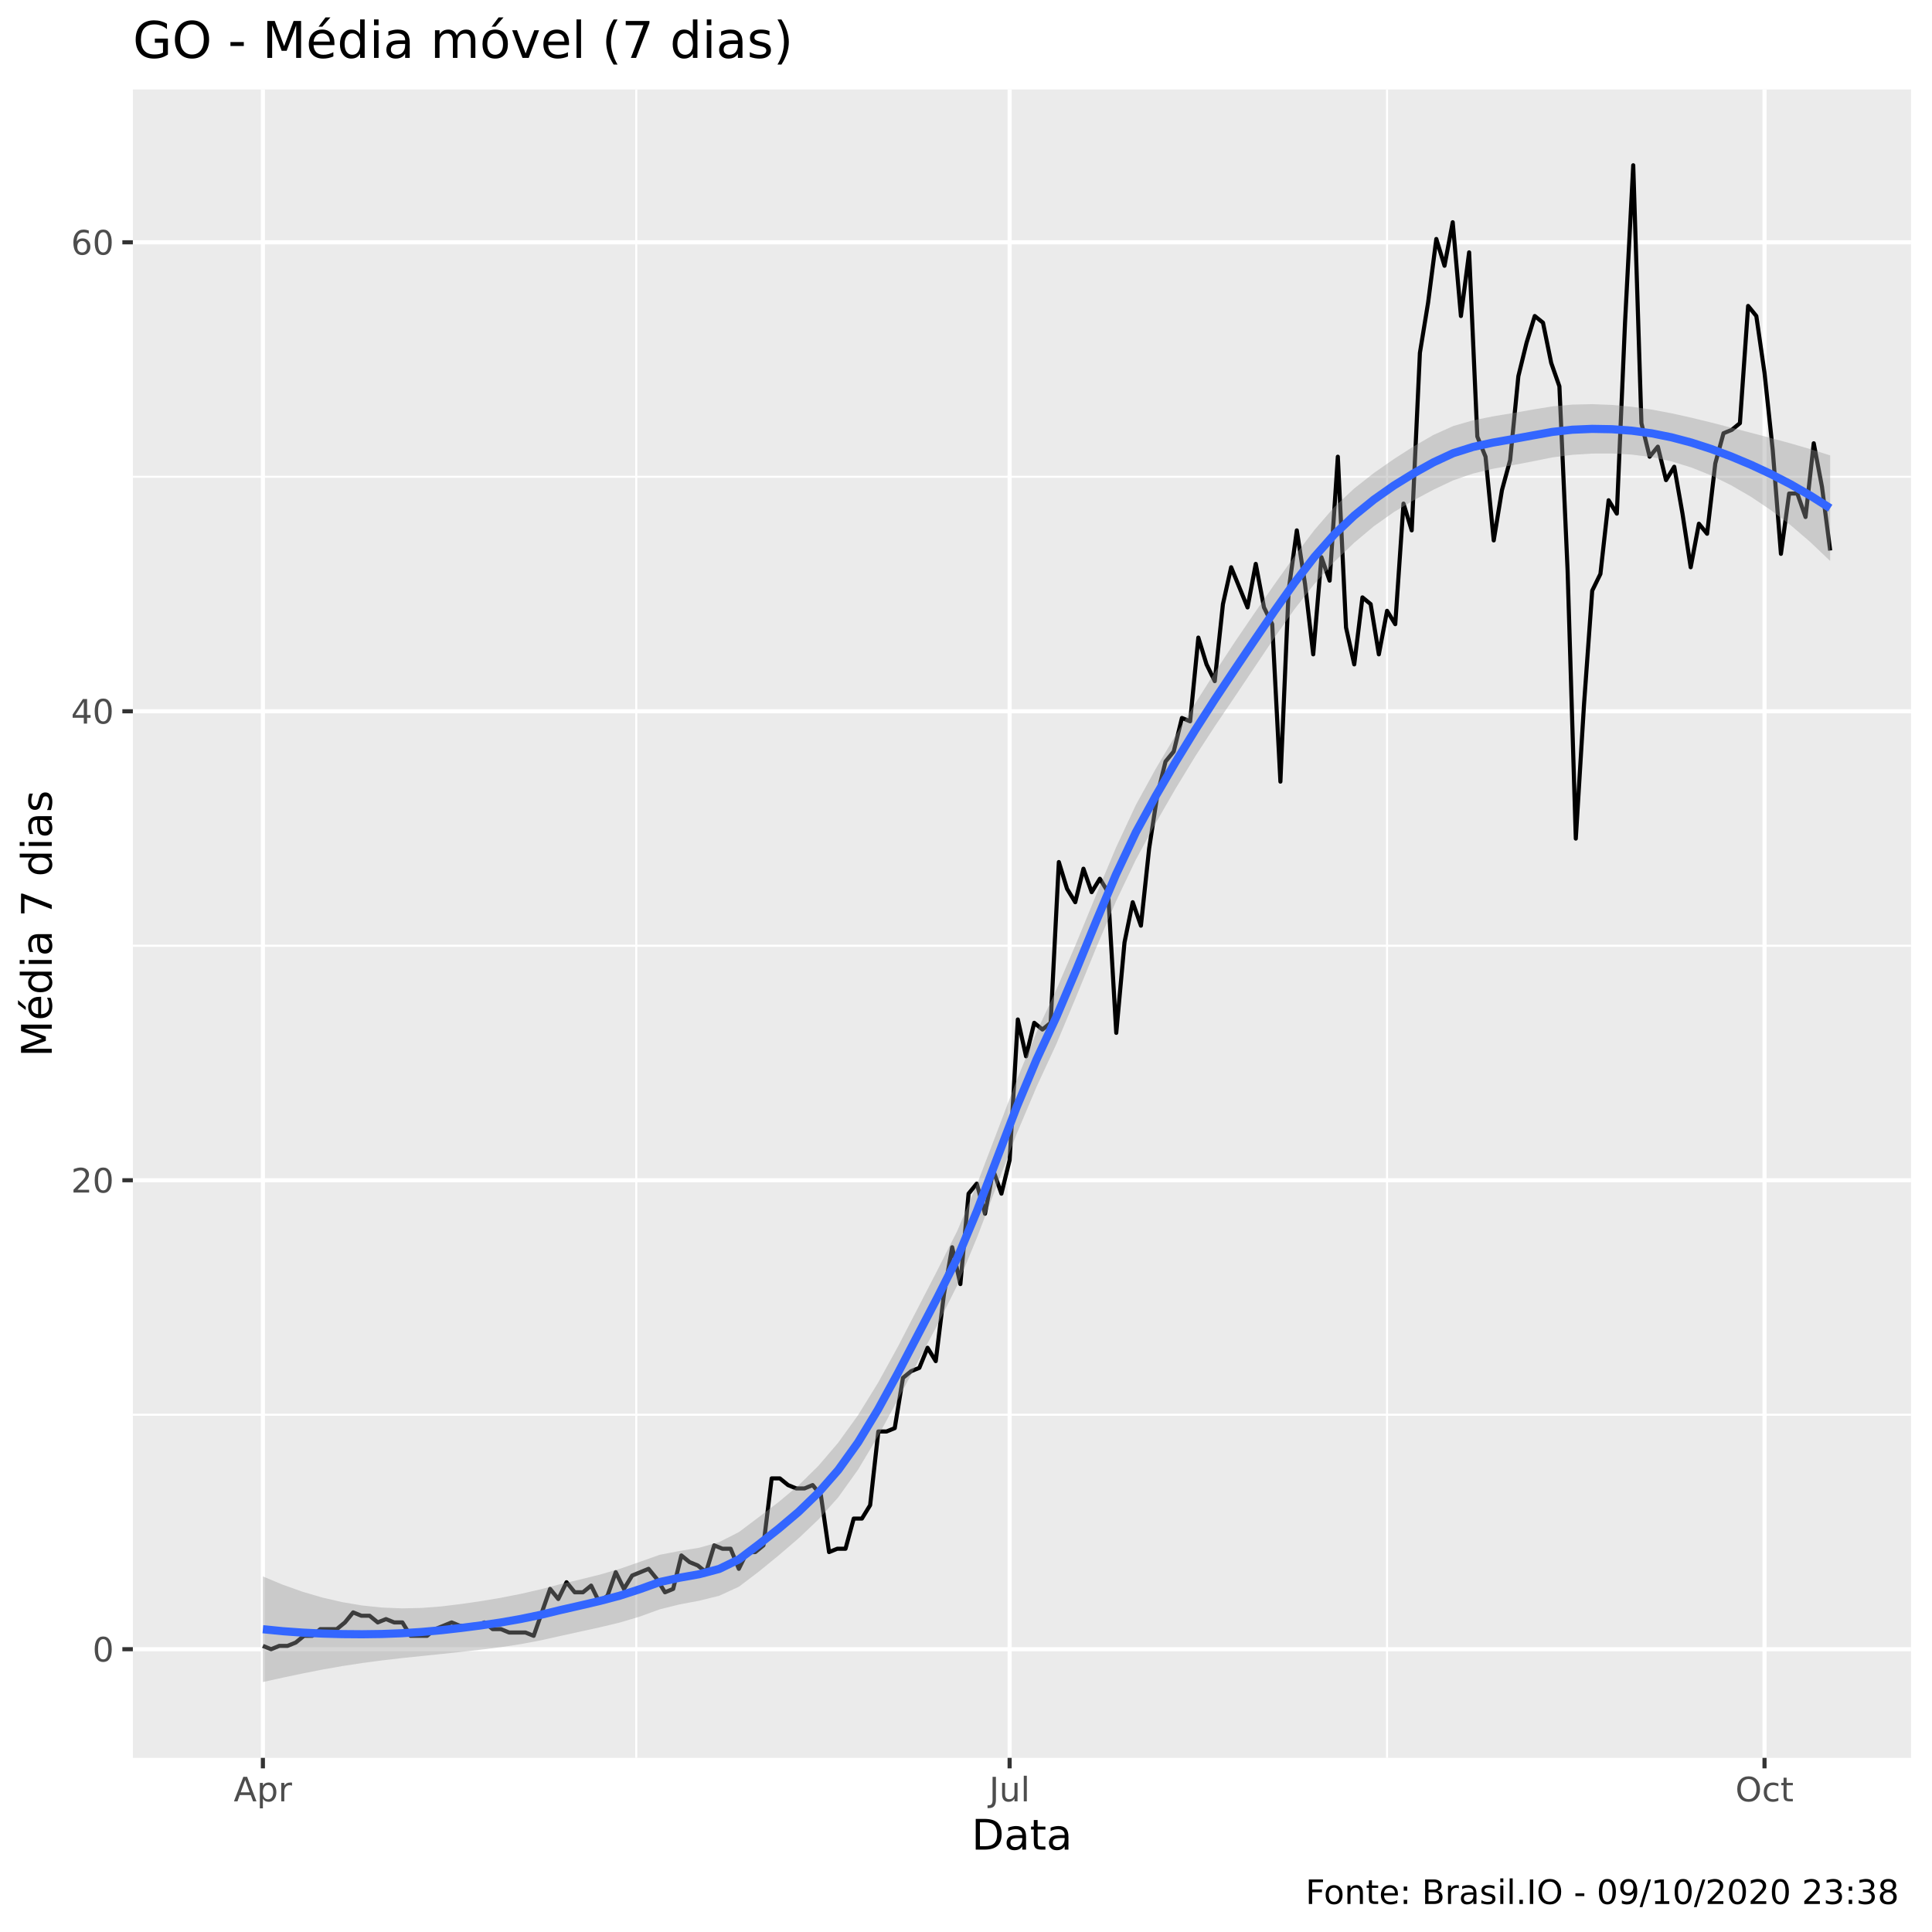
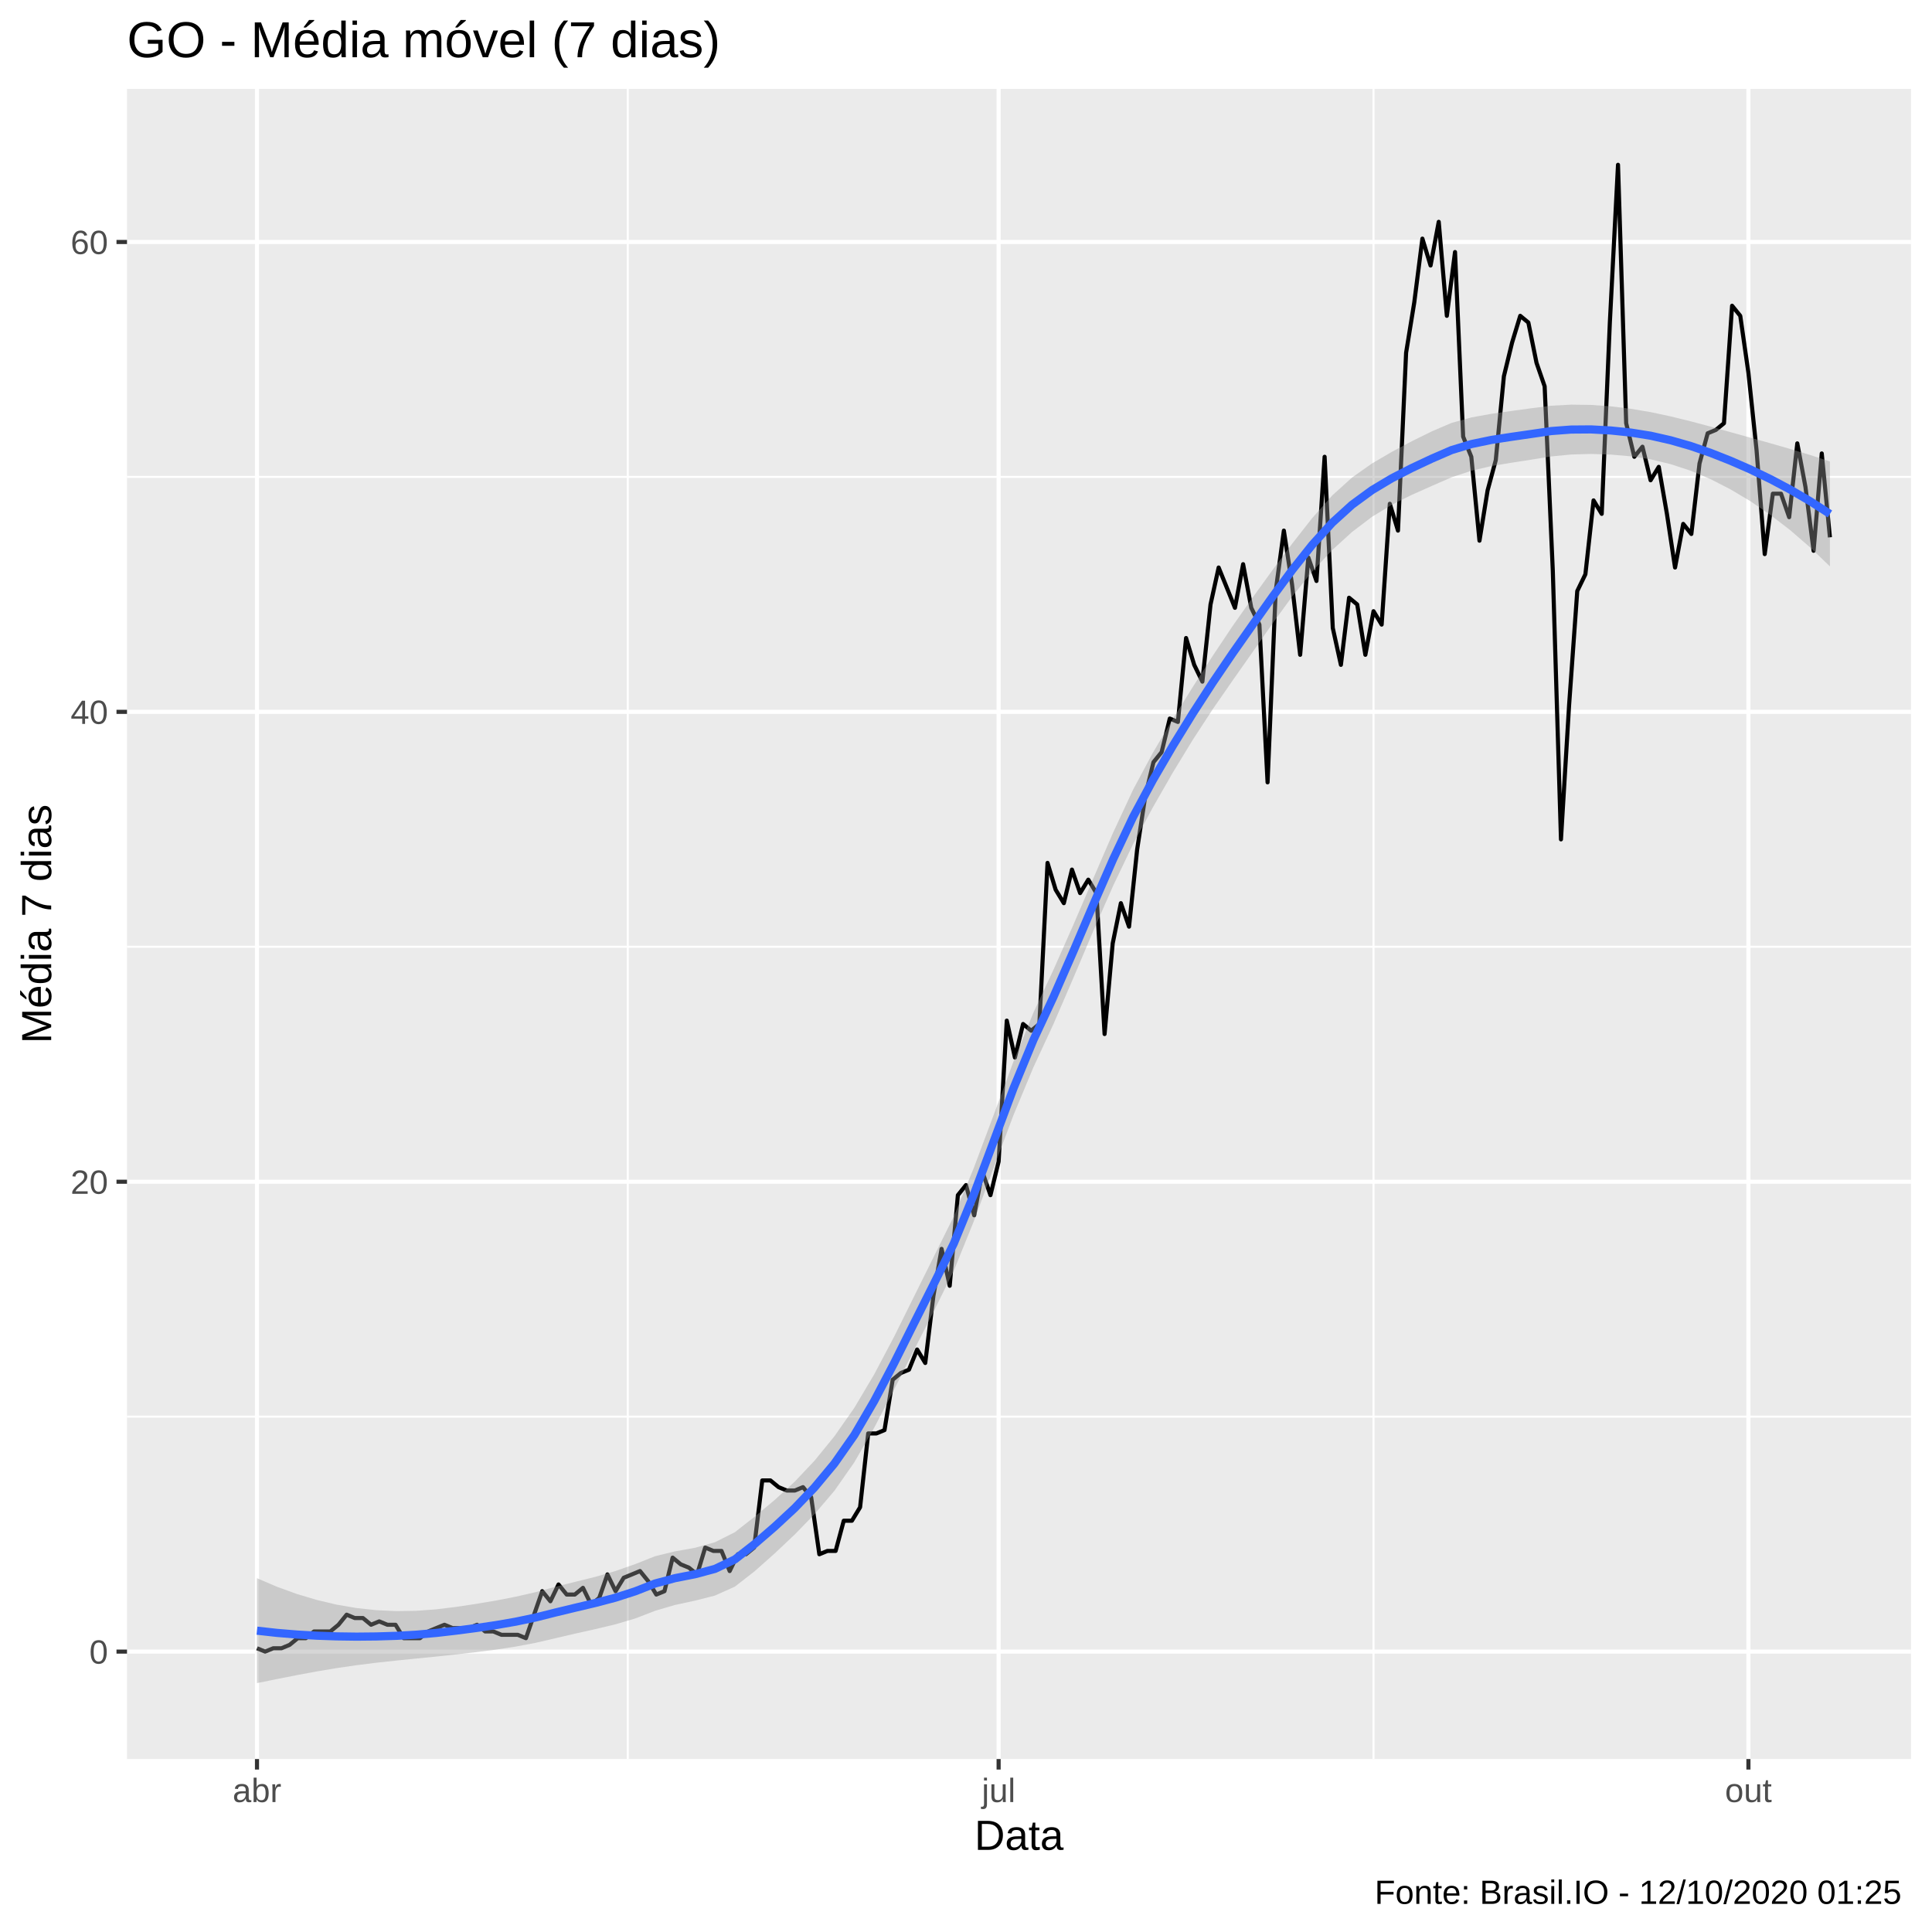
<svg xmlns="http://www.w3.org/2000/svg" viewBox="0 0 504.00 504.00">
  <defs>
    <style type="text/css">
    line, polyline, polygon, path, rect, circle {
      fill: none;
      stroke: #000000;
      stroke-linecap: round;
      stroke-linejoin: round;
      stroke-miterlimit: 10.00;
    }
  </style>
  </defs>
  <rect width="100%" height="100%" style="stroke: none; fill: #FFFFFF;" />
-   <rect x="0" y="0.00" width="504.00" height="504.00" style="stroke-width: 1.07; stroke: #FFFFFF; fill: #FFFFFF;" />
+   <rect x="0.00" y="0.00" width="504.00" height="504.00" style="stroke-width: 1.07; stroke: #FFFFFF; fill: #FFFFFF;" />
  <defs>
-     <clipPath id="cpMzQuNjZ8NDk4LjUyfDQ1OC41N3wyMy4zMw==">
-       <rect x="34.66" y="23.33" width="463.87" height="435.24" />
+     <clipPath id="cpMzMuMTN8NDk4LjUyfDQ1OC44OHwyMy4xOQ==">
+       <rect x="33.13" y="23.19" width="465.39" height="435.69" />
    </clipPath>
  </defs>
-   <rect x="34.66" y="23.33" width="463.87" height="435.24" style="stroke-width: 1.07; stroke: none; fill: #EBEBEB;" clip-path="url(#cpMzQuNjZ8NDk4LjUyfDQ1OC41N3wyMy4zMw==)" />
-   <polyline points="34.66,369.06 498.52,369.06 " style="stroke-width: 0.53; stroke: #FFFFFF; stroke-linecap: butt;" clip-path="url(#cpMzQuNjZ8NDk4LjUyfDQ1OC41N3wyMy4zMw==)" />
-   <polyline points="34.66,246.72 498.52,246.72 " style="stroke-width: 0.53; stroke: #FFFFFF; stroke-linecap: butt;" clip-path="url(#cpMzQuNjZ8NDk4LjUyfDQ1OC41N3wyMy4zMw==)" />
-   <polyline points="34.66,124.38 498.52,124.38 " style="stroke-width: 0.53; stroke: #FFFFFF; stroke-linecap: butt;" clip-path="url(#cpMzQuNjZ8NDk4LjUyfDQ1OC41N3wyMy4zMw==)" />
-   <polyline points="165.98,458.57 165.98,23.33 " style="stroke-width: 0.53; stroke: #FFFFFF; stroke-linecap: butt;" clip-path="url(#cpMzQuNjZ8NDk4LjUyfDQ1OC41N3wyMy4zMw==)" />
-   <polyline points="361.84,458.57 361.84,23.33 " style="stroke-width: 0.53; stroke: #FFFFFF; stroke-linecap: butt;" clip-path="url(#cpMzQuNjZ8NDk4LjUyfDQ1OC41N3wyMy4zMw==)" />
-   <polyline points="34.66,430.23 498.52,430.23 " style="stroke-width: 1.07; stroke: #FFFFFF; stroke-linecap: butt;" clip-path="url(#cpMzQuNjZ8NDk4LjUyfDQ1OC41N3wyMy4zMw==)" />
-   <polyline points="34.66,307.89 498.52,307.89 " style="stroke-width: 1.07; stroke: #FFFFFF; stroke-linecap: butt;" clip-path="url(#cpMzQuNjZ8NDk4LjUyfDQ1OC41N3wyMy4zMw==)" />
-   <polyline points="34.66,185.55 498.52,185.55 " style="stroke-width: 1.07; stroke: #FFFFFF; stroke-linecap: butt;" clip-path="url(#cpMzQuNjZ8NDk4LjUyfDQ1OC41N3wyMy4zMw==)" />
-   <polyline points="34.66,63.21 498.52,63.21 " style="stroke-width: 1.07; stroke: #FFFFFF; stroke-linecap: butt;" clip-path="url(#cpMzQuNjZ8NDk4LjUyfDQ1OC41N3wyMy4zMw==)" />
-   <polyline points="68.58,458.57 68.58,23.33 " style="stroke-width: 1.07; stroke: #FFFFFF; stroke-linecap: butt;" clip-path="url(#cpMzQuNjZ8NDk4LjUyfDQ1OC41N3wyMy4zMw==)" />
-   <polyline points="263.38,458.57 263.38,23.33 " style="stroke-width: 1.07; stroke: #FFFFFF; stroke-linecap: butt;" clip-path="url(#cpMzQuNjZ8NDk4LjUyfDQ1OC41N3wyMy4zMw==)" />
-   <polyline points="460.31,458.57 460.31,23.33 " style="stroke-width: 1.07; stroke: #FFFFFF; stroke-linecap: butt;" clip-path="url(#cpMzQuNjZ8NDk4LjUyfDQ1OC41N3wyMy4zMw==)" />
-   <polyline points="68.58,429.36 70.72,430.23 72.86,429.36 75.01,429.36 77.15,428.49 79.29,426.74 81.43,426.74 83.57,424.99 85.71,424.99 87.85,424.99 89.99,423.24 92.13,420.62 94.27,421.50 96.41,421.50 98.55,423.24 100.69,422.37 102.83,423.24 104.97,423.24 107.11,426.74 109.25,426.74 111.40,426.74 113.54,424.99 115.68,424.12 117.82,423.24 119.96,424.12 122.10,424.12 124.24,424.12 126.38,423.24 128.52,424.99 130.66,424.99 132.80,425.87 134.94,425.87 137.08,425.87 139.22,426.74 141.36,420.62 143.50,414.50 145.64,417.13 147.79,412.76 149.93,415.38 152.07,415.38 154.21,413.63 156.35,418.00 158.49,416.25 160.63,410.14 162.77,414.50 164.91,411.01 167.05,410.14 169.19,409.26 171.33,411.88 173.47,415.38 175.61,414.50 177.75,405.77 179.89,407.51 182.03,408.39 184.18,410.14 186.32,403.14 188.46,404.02 190.60,404.02 192.74,409.26 194.88,404.89 197.02,404.89 199.16,403.14 201.30,385.67 203.44,385.67 205.58,387.41 207.72,388.29 209.86,388.29 212.00,387.41 214.14,390.04 216.28,404.89 218.42,404.02 220.57,404.02 222.71,396.15 224.85,396.15 226.99,392.66 229.13,373.43 231.27,373.43 233.41,372.56 235.55,359.45 237.69,357.70 239.83,356.83 241.97,351.59 244.11,355.08 246.25,337.60 248.39,325.37 250.53,334.98 252.67,311.39 254.81,308.77 256.96,316.63 259.10,305.27 261.24,311.39 263.38,302.65 265.52,265.95 267.66,275.56 269.80,266.82 271.94,268.57 274.08,266.82 276.22,224.88 278.36,231.87 280.50,235.36 282.64,226.62 284.78,232.74 286.92,229.24 289.06,232.74 291.20,269.44 293.35,245.85 295.49,235.36 297.63,241.48 299.77,221.38 301.91,207.40 304.05,198.66 306.19,196.04 308.33,187.30 310.47,188.17 312.61,166.33 314.75,173.32 316.89,177.69 319.03,157.59 321.17,147.98 323.31,153.22 325.45,158.46 327.59,147.10 329.74,158.46 331.88,162.83 334.02,203.90 336.16,154.09 338.30,138.36 340.44,152.34 342.58,170.70 344.72,145.35 346.86,151.47 349.00,119.14 351.14,163.70 353.28,173.32 355.42,155.84 357.56,157.59 359.70,170.70 361.84,159.34 363.98,162.83 366.13,131.37 368.27,138.36 370.41,92.05 372.55,78.94 374.69,62.34 376.83,69.33 378.97,57.97 381.11,82.44 383.25,65.83 385.39,113.89 387.53,119.14 389.67,140.98 391.81,127.88 393.95,120.01 396.09,98.16 398.23,89.43 400.37,82.44 402.52,84.18 404.66,94.67 406.80,100.79 408.94,148.85 411.08,218.76 413.22,183.80 415.36,154.09 417.50,149.72 419.64,130.50 421.78,133.99 423.92,84.18 426.06,43.11 428.20,110.40 430.34,119.14 432.48,116.52 434.62,125.25 436.76,121.76 438.91,133.99 441.05,147.98 443.19,136.62 445.33,139.24 447.47,120.89 449.61,113.02 451.75,112.15 453.89,110.40 456.03,79.81 458.17,82.44 460.31,97.29 462.45,117.39 464.59,144.48 466.73,128.75 468.87,128.75 471.01,134.87 473.15,115.64 475.30,127.00 477.44,143.61 " style="stroke-width: 1.07; stroke-linecap: butt;" clip-path="url(#cpMzQuNjZ8NDk4LjUyfDQ1OC41N3wyMy4zMw==)" />
-   <polygon points="68.58,411.24 73.76,413.40 78.93,415.24 84.11,416.76 89.29,417.95 94.46,418.82 99.64,419.36 104.81,419.57 109.99,419.46 115.16,419.06 120.34,418.43 125.51,417.68 130.69,416.81 135.86,415.79 141.04,414.60 146.21,413.25 151.39,412.03 156.56,410.75 161.74,409.24 166.92,407.44 172.09,405.60 177.27,404.60 182.44,403.75 187.62,402.29 192.79,399.65 197.97,395.75 203.14,391.81 208.32,387.49 213.49,382.40 218.67,376.34 223.84,369.17 229.02,360.78 234.19,351.38 239.37,341.37 244.55,331.33 249.72,321.10 254.90,308.85 260.07,295.34 265.25,281.70 270.42,269.21 275.60,258.11 280.77,246.04 285.95,233.45 291.12,221.12 296.30,210.00 301.47,200.59 306.65,191.85 311.82,183.46 317.00,175.29 322.18,167.39 327.35,159.80 332.53,152.34 337.70,145.09 342.88,138.27 348.05,132.30 353.23,127.46 358.40,123.39 363.58,119.78 368.75,116.46 373.93,113.47 379.10,111.14 384.28,109.65 389.45,108.62 394.63,107.76 399.81,106.85 404.98,106.01 410.16,105.55 415.33,105.43 420.51,105.63 425.68,106.11 430.86,106.84 436.03,107.81 441.21,108.96 446.38,110.22 451.56,111.55 456.73,112.89 461.91,114.25 467.09,115.66 472.26,117.16 477.44,118.80 477.44,146.35 472.26,141.42 467.09,136.98 461.91,133.04 456.73,129.57 451.56,126.57 446.38,124.02 441.21,121.95 436.03,120.36 430.86,119.24 425.68,118.59 420.51,118.31 415.33,118.32 410.16,118.65 404.98,119.32 399.81,120.36 394.63,121.35 389.45,122.29 384.28,123.53 379.10,125.31 373.93,127.76 368.75,130.53 363.58,133.61 358.40,137.28 353.23,141.62 348.05,146.59 342.88,152.33 337.70,158.92 332.53,166.23 327.35,173.97 322.18,181.68 317.00,189.34 311.82,197.29 306.65,205.76 301.47,214.77 296.30,224.28 291.12,235.15 285.95,247.28 280.77,259.95 275.60,272.30 270.42,283.49 265.25,295.72 260.07,309.16 254.90,322.77 249.72,335.30 244.55,345.60 239.37,355.38 234.19,365.20 229.02,374.71 223.84,383.39 218.67,390.61 213.49,396.40 208.32,401.31 203.14,405.75 197.97,409.97 192.79,413.91 187.62,416.29 182.44,417.57 177.27,418.55 172.09,419.83 166.92,421.71 161.74,423.26 156.56,424.50 151.39,425.63 146.21,426.77 141.04,427.92 135.86,428.90 130.69,429.69 125.51,430.34 120.34,430.92 115.16,431.48 109.99,432.01 104.81,432.55 99.64,433.15 94.46,433.84 89.29,434.63 84.11,435.54 78.93,436.56 73.76,437.65 68.58,438.79 " style="stroke-width: 0.00; stroke: none; fill: #999999; fill-opacity: 0.40;" clip-path="url(#cpMzQuNjZ8NDk4LjUyfDQ1OC41N3wyMy4zMw==)" />
-   <polyline points="68.58,411.24 73.76,413.40 78.93,415.24 84.11,416.76 89.29,417.95 94.46,418.82 99.64,419.36 104.81,419.57 109.99,419.46 115.16,419.06 120.34,418.43 125.51,417.68 130.69,416.81 135.86,415.79 141.04,414.60 146.21,413.25 151.39,412.03 156.56,410.75 161.74,409.24 166.92,407.44 172.09,405.60 177.27,404.60 182.44,403.75 187.62,402.29 192.79,399.65 197.97,395.75 203.14,391.81 208.32,387.49 213.49,382.40 218.67,376.34 223.84,369.17 229.02,360.78 234.19,351.38 239.37,341.37 244.55,331.33 249.72,321.10 254.90,308.85 260.07,295.34 265.25,281.70 270.42,269.21 275.60,258.11 280.77,246.04 285.95,233.45 291.12,221.12 296.30,210.00 301.47,200.59 306.65,191.85 311.82,183.46 317.00,175.29 322.18,167.39 327.35,159.80 332.53,152.34 337.70,145.09 342.88,138.27 348.05,132.30 353.23,127.46 358.40,123.39 363.58,119.78 368.75,116.46 373.93,113.47 379.10,111.14 384.28,109.65 389.45,108.62 394.63,107.76 399.81,106.85 404.98,106.01 410.16,105.55 415.33,105.43 420.51,105.63 425.68,106.11 430.86,106.84 436.03,107.81 441.21,108.96 446.38,110.22 451.56,111.55 456.73,112.89 461.91,114.25 467.09,115.66 472.26,117.16 477.44,118.80 " style="stroke-width: 2.13; stroke: none;" clip-path="url(#cpMzQuNjZ8NDk4LjUyfDQ1OC41N3wyMy4zMw==)" />
-   <polyline points="477.44,146.35 472.26,141.42 467.09,136.98 461.91,133.04 456.73,129.57 451.56,126.57 446.38,124.02 441.21,121.95 436.03,120.36 430.86,119.24 425.68,118.59 420.51,118.31 415.33,118.32 410.16,118.65 404.98,119.32 399.81,120.36 394.63,121.35 389.45,122.29 384.28,123.53 379.10,125.31 373.93,127.76 368.75,130.53 363.58,133.61 358.40,137.28 353.23,141.62 348.05,146.59 342.88,152.33 337.70,158.92 332.53,166.23 327.35,173.97 322.18,181.68 317.00,189.34 311.82,197.29 306.65,205.76 301.47,214.77 296.30,224.28 291.12,235.15 285.95,247.28 280.77,259.95 275.60,272.30 270.42,283.49 265.25,295.72 260.07,309.16 254.90,322.77 249.72,335.30 244.55,345.60 239.37,355.38 234.19,365.20 229.02,374.71 223.84,383.39 218.67,390.61 213.49,396.40 208.32,401.31 203.14,405.75 197.97,409.97 192.79,413.91 187.62,416.29 182.44,417.57 177.27,418.55 172.09,419.83 166.92,421.71 161.74,423.26 156.56,424.50 151.39,425.63 146.21,426.77 141.04,427.92 135.86,428.90 130.69,429.69 125.51,430.34 120.34,430.92 115.16,431.48 109.99,432.01 104.81,432.55 99.64,433.15 94.46,433.84 89.29,434.63 84.11,435.54 78.93,436.56 73.76,437.65 68.58,438.79 " style="stroke-width: 2.13; stroke: none;" clip-path="url(#cpMzQuNjZ8NDk4LjUyfDQ1OC41N3wyMy4zMw==)" />
-   <polyline points="68.58,425.01 73.76,425.53 78.93,425.90 84.11,426.15 89.29,426.29 94.46,426.33 99.64,426.26 104.81,426.06 109.99,425.73 115.16,425.27 120.34,424.68 125.51,424.01 130.69,423.25 135.86,422.34 141.04,421.26 146.21,420.01 151.39,418.83 156.56,417.62 161.74,416.25 166.92,414.57 172.09,412.71 177.27,411.58 182.44,410.66 187.62,409.29 192.79,406.78 197.97,402.86 203.14,398.78 208.32,394.40 213.49,389.40 218.67,383.48 223.84,376.28 229.02,367.74 234.19,358.29 239.37,348.37 244.55,338.46 249.72,328.20 254.90,315.81 260.07,302.25 265.25,288.71 270.42,276.35 275.60,265.21 280.77,253.00 285.95,240.36 291.12,228.13 296.30,217.14 301.47,207.68 306.65,198.81 311.82,190.38 317.00,182.32 322.18,174.54 327.35,166.88 332.53,159.29 337.70,152.00 342.88,145.30 348.05,139.44 353.23,134.54 358.40,130.34 363.58,126.69 368.75,123.50 373.93,120.62 379.10,118.22 384.28,116.59 389.45,115.46 394.63,114.55 399.81,113.60 404.98,112.67 410.16,112.10 415.33,111.88 420.51,111.97 425.68,112.35 430.86,113.04 436.03,114.08 441.21,115.45 446.38,117.12 451.56,119.06 456.73,121.23 461.91,123.64 467.09,126.32 472.26,129.29 477.44,132.57 " style="stroke-width: 2.13; stroke: #3366FF; stroke-linecap: butt;" clip-path="url(#cpMzQuNjZ8NDk4LjUyfDQ1OC41N3wyMy4zMw==)" />
+   <rect x="33.13" y="23.19" width="465.39" height="435.69" style="stroke-width: 1.07; stroke: none; fill: #EBEBEB;" clip-path="url(#cpMzMuMTN8NDk4LjUyfDQ1OC44OHwyMy4xOQ==)" />
+   <polyline points="33.13,369.56 498.52,369.56 " style="stroke-width: 0.53; stroke: #FFFFFF; stroke-linecap: butt;" clip-path="url(#cpMzMuMTN8NDk4LjUyfDQ1OC44OHwyMy4xOQ==)" />
+   <polyline points="33.13,246.99 498.52,246.99 " style="stroke-width: 0.53; stroke: #FFFFFF; stroke-linecap: butt;" clip-path="url(#cpMzMuMTN8NDk4LjUyfDQ1OC44OHwyMy4xOQ==)" />
+   <polyline points="33.13,124.41 498.52,124.41 " style="stroke-width: 0.53; stroke: #FFFFFF; stroke-linecap: butt;" clip-path="url(#cpMzMuMTN8NDk4LjUyfDQ1OC44OHwyMy4xOQ==)" />
+   <polyline points="163.77,458.88 163.77,23.19 " style="stroke-width: 0.53; stroke: #FFFFFF; stroke-linecap: butt;" clip-path="url(#cpMzMuMTN8NDk4LjUyfDQ1OC44OHwyMy4xOQ==)" />
+   <polyline points="358.31,458.88 358.31,23.19 " style="stroke-width: 0.53; stroke: #FFFFFF; stroke-linecap: butt;" clip-path="url(#cpMzMuMTN8NDk4LjUyfDQ1OC44OHwyMy4xOQ==)" />
+   <polyline points="33.13,430.85 498.52,430.85 " style="stroke-width: 1.07; stroke: #FFFFFF; stroke-linecap: butt;" clip-path="url(#cpMzMuMTN8NDk4LjUyfDQ1OC44OHwyMy4xOQ==)" />
+   <polyline points="33.13,308.28 498.52,308.28 " style="stroke-width: 1.07; stroke: #FFFFFF; stroke-linecap: butt;" clip-path="url(#cpMzMuMTN8NDk4LjUyfDQ1OC44OHwyMy4xOQ==)" />
+   <polyline points="33.13,185.70 498.52,185.70 " style="stroke-width: 1.07; stroke: #FFFFFF; stroke-linecap: butt;" clip-path="url(#cpMzMuMTN8NDk4LjUyfDQ1OC44OHwyMy4xOQ==)" />
+   <polyline points="33.13,63.13 498.52,63.13 " style="stroke-width: 1.07; stroke: #FFFFFF; stroke-linecap: butt;" clip-path="url(#cpMzMuMTN8NDk4LjUyfDQ1OC44OHwyMy4xOQ==)" />
+   <polyline points="67.04,458.88 67.04,23.19 " style="stroke-width: 1.07; stroke: #FFFFFF; stroke-linecap: butt;" clip-path="url(#cpMzMuMTN8NDk4LjUyfDQ1OC44OHwyMy4xOQ==)" />
+   <polyline points="260.51,458.88 260.51,23.19 " style="stroke-width: 1.07; stroke: #FFFFFF; stroke-linecap: butt;" clip-path="url(#cpMzMuMTN8NDk4LjUyfDQ1OC44OHwyMy4xOQ==)" />
+   <polyline points="456.11,458.88 456.11,23.19 " style="stroke-width: 1.07; stroke: #FFFFFF; stroke-linecap: butt;" clip-path="url(#cpMzMuMTN8NDk4LjUyfDQ1OC44OHwyMy4xOQ==)" />
+   <polyline points="67.04,429.98 69.16,430.85 71.29,429.98 73.42,429.98 75.54,429.10 77.67,427.35 79.79,427.35 81.92,425.60 84.05,425.60 86.17,425.60 88.30,423.85 90.43,421.22 92.55,422.10 94.68,422.10 96.80,423.85 98.93,422.97 101.06,423.85 103.18,423.85 105.31,427.35 107.43,427.35 109.56,427.35 111.69,425.60 113.81,424.72 115.94,423.85 118.06,424.72 120.19,424.72 122.32,424.72 124.44,423.85 126.57,425.60 128.69,425.60 130.82,426.47 132.95,426.47 135.07,426.47 137.20,427.35 139.32,421.22 141.45,415.09 143.58,417.72 145.70,413.34 147.83,415.97 149.95,415.97 152.08,414.22 154.21,418.59 156.33,416.84 158.46,410.72 160.58,415.09 162.71,411.59 164.84,410.72 166.96,409.84 169.09,412.47 171.21,415.97 173.34,415.09 175.47,406.34 177.59,408.09 179.72,408.96 181.85,410.72 183.97,403.71 186.10,404.59 188.22,404.59 190.35,409.84 192.48,405.46 194.60,405.46 196.73,403.71 198.85,386.20 200.98,386.20 203.11,387.95 205.23,388.83 207.36,388.83 209.48,387.95 211.61,390.58 213.74,405.46 215.86,404.59 217.99,404.59 220.11,396.71 222.24,396.71 224.37,393.20 226.49,373.94 228.62,373.94 230.74,373.07 232.87,359.93 235.00,358.18 237.12,357.31 239.25,352.05 241.37,355.56 243.50,338.05 245.63,325.79 247.75,335.42 249.88,311.78 252.00,309.15 254.13,317.03 256.26,305.65 258.38,311.78 260.51,303.02 262.64,266.25 264.76,275.88 266.89,267.13 269.01,268.88 271.14,267.13 273.27,225.10 275.39,232.11 277.52,235.61 279.64,226.85 281.77,232.98 283.90,229.48 286.02,232.98 288.15,269.75 290.27,246.11 292.40,235.61 294.53,241.74 296.65,221.60 298.78,207.59 300.90,198.84 303.03,196.21 305.16,187.45 307.28,188.33 309.41,166.44 311.53,173.44 313.66,177.82 315.79,157.69 317.91,148.05 320.04,153.31 322.16,158.56 324.29,147.18 326.42,158.56 328.54,162.94 330.67,204.09 332.79,154.18 334.92,138.42 337.05,152.43 339.17,170.82 341.30,145.43 343.43,151.56 345.55,119.16 347.68,163.81 349.80,173.44 351.93,155.93 354.06,157.69 356.18,170.82 358.31,159.44 360.43,162.94 362.56,131.42 364.69,138.42 366.81,92.02 368.94,78.89 371.06,62.25 373.19,69.26 375.32,57.87 377.44,82.39 379.57,65.75 381.69,113.91 383.82,119.16 385.95,141.05 388.07,127.92 390.20,120.04 392.32,98.15 394.45,89.39 396.58,82.39 398.70,84.14 400.83,94.65 402.95,100.78 405.08,148.93 407.21,218.97 409.33,183.95 411.46,154.18 413.58,149.81 415.71,130.54 417.84,134.05 419.96,84.14 422.09,42.99 424.22,110.41 426.34,119.16 428.47,116.53 430.59,125.29 432.72,121.79 434.85,134.05 436.97,148.05 439.10,136.67 441.22,139.30 443.35,120.91 445.48,113.03 447.60,112.16 449.73,110.41 451.85,79.76 453.98,82.39 456.11,97.27 458.23,117.41 460.36,144.55 462.48,128.79 464.61,128.79 466.74,134.92 468.86,115.66 470.99,127.04 473.11,143.68 475.24,118.29 477.37,140.17 " style="stroke-width: 1.07; stroke-linecap: butt;" clip-path="url(#cpMzMuMTN8NDk4LjUyfDQ1OC44OHwyMy4xOQ==)" />
+   <polygon points="67.04,411.71 72.23,413.93 77.43,415.82 82.62,417.37 87.81,418.60 93.01,419.49 98.20,420.05 103.40,420.29 108.59,420.21 113.78,419.83 118.98,419.19 124.17,418.41 129.37,417.54 134.56,416.53 139.75,415.34 144.95,413.93 150.14,412.63 155.34,411.34 160.53,409.84 165.72,408.02 170.92,405.96 176.11,404.70 181.31,403.77 186.50,402.32 191.70,399.71 196.89,395.64 202.08,391.30 207.28,386.56 212.47,381.07 217.67,374.68 222.86,367.27 228.05,358.53 233.25,348.69 238.44,338.22 243.64,327.74 248.83,317.27 254.02,304.72 259.22,290.85 264.41,276.85 269.61,264.12 274.80,253.02 279.99,241.30 285.19,229.19 290.38,217.20 295.58,206.02 300.77,196.34 305.96,187.56 311.16,179.21 316.35,171.11 321.55,163.32 326.74,155.93 331.93,148.75 337.13,141.77 342.32,135.15 347.52,129.27 352.71,124.57 357.90,120.91 363.10,117.87 368.29,115.11 373.49,112.54 378.68,110.32 383.87,108.89 389.07,107.95 394.26,107.21 399.46,106.50 404.65,105.84 409.84,105.56 415.04,105.63 420.23,106.00 425.43,106.64 430.62,107.51 435.81,108.62 441.01,109.90 446.20,111.28 451.40,112.72 456.59,114.17 461.78,115.62 466.98,117.11 472.17,118.68 477.37,120.39 477.37,147.75 472.17,142.77 466.98,138.28 461.78,134.28 456.59,130.73 451.40,127.64 446.20,124.98 441.01,122.79 435.81,121.08 430.62,119.83 425.43,119.04 420.23,118.59 415.04,118.42 409.84,118.57 404.65,119.07 399.46,119.91 394.26,120.72 389.07,121.58 383.87,122.79 378.68,124.51 373.49,126.78 368.29,129.09 363.10,131.66 357.90,134.83 352.71,138.77 347.52,143.50 342.32,149.10 337.13,155.56 331.93,162.70 326.74,170.15 321.55,177.53 316.35,185.04 311.16,193.00 305.96,201.53 300.77,210.58 295.58,220.21 290.38,231.08 285.19,242.90 279.99,255.16 274.80,267.18 269.61,278.37 264.41,290.85 259.22,304.64 254.02,318.62 248.83,331.46 243.64,341.98 238.44,352.19 233.25,362.48 228.05,372.46 222.86,381.48 217.67,388.90 212.47,395.01 207.28,400.35 202.08,405.25 196.89,409.87 191.70,413.91 186.50,416.24 181.31,417.56 176.11,418.68 170.92,420.20 165.72,422.21 160.53,423.74 155.34,424.98 150.14,426.14 144.95,427.35 139.75,428.56 134.56,429.54 129.37,430.34 124.17,431.00 118.98,431.59 113.78,432.15 108.59,432.66 103.40,433.19 98.20,433.75 93.01,434.40 87.81,435.16 82.62,436.03 77.43,436.99 72.23,438.02 67.04,439.07 " style="stroke-width: 0.00; stroke: none; fill: #999999; fill-opacity: 0.40;" clip-path="url(#cpMzMuMTN8NDk4LjUyfDQ1OC44OHwyMy4xOQ==)" />
+   <polyline points="67.04,411.71 72.23,413.93 77.43,415.82 82.62,417.37 87.81,418.60 93.01,419.49 98.20,420.05 103.40,420.29 108.59,420.21 113.78,419.83 118.98,419.19 124.17,418.41 129.37,417.54 134.56,416.53 139.75,415.34 144.95,413.93 150.14,412.63 155.34,411.34 160.53,409.84 165.72,408.02 170.92,405.96 176.11,404.70 181.31,403.77 186.50,402.32 191.70,399.71 196.89,395.64 202.08,391.30 207.28,386.56 212.47,381.07 217.67,374.68 222.86,367.27 228.05,358.53 233.25,348.69 238.44,338.22 243.64,327.74 248.83,317.27 254.02,304.72 259.22,290.85 264.41,276.85 269.61,264.12 274.80,253.02 279.99,241.30 285.19,229.19 290.38,217.20 295.58,206.02 300.77,196.34 305.96,187.56 311.16,179.21 316.35,171.11 321.55,163.32 326.74,155.93 331.93,148.75 337.13,141.77 342.32,135.15 347.52,129.27 352.71,124.57 357.90,120.91 363.10,117.87 368.29,115.11 373.49,112.54 378.68,110.32 383.87,108.89 389.07,107.95 394.26,107.21 399.46,106.50 404.65,105.84 409.84,105.56 415.04,105.63 420.23,106.00 425.43,106.64 430.62,107.51 435.81,108.62 441.01,109.90 446.20,111.28 451.40,112.72 456.59,114.17 461.78,115.62 466.98,117.11 472.17,118.68 477.37,120.39 " style="stroke-width: 2.13; stroke: none;" clip-path="url(#cpMzMuMTN8NDk4LjUyfDQ1OC44OHwyMy4xOQ==)" />
+   <polyline points="477.37,147.75 472.17,142.77 466.98,138.28 461.78,134.28 456.59,130.73 451.40,127.64 446.20,124.98 441.01,122.79 435.81,121.08 430.62,119.83 425.43,119.04 420.23,118.59 415.04,118.42 409.84,118.57 404.65,119.07 399.46,119.91 394.26,120.72 389.07,121.58 383.87,122.79 378.68,124.51 373.49,126.78 368.29,129.09 363.10,131.66 357.90,134.83 352.71,138.77 347.52,143.50 342.32,149.10 337.13,155.56 331.93,162.70 326.74,170.15 321.55,177.53 316.35,185.04 311.16,193.00 305.96,201.53 300.77,210.58 295.58,220.21 290.38,231.08 285.19,242.90 279.99,255.16 274.80,267.18 269.61,278.37 264.41,290.85 259.22,304.64 254.02,318.62 248.83,331.46 243.64,341.98 238.44,352.19 233.25,362.48 228.05,372.46 222.86,381.48 217.67,388.90 212.47,395.01 207.28,400.35 202.08,405.25 196.89,409.87 191.70,413.91 186.50,416.24 181.31,417.56 176.11,418.68 170.92,420.20 165.72,422.21 160.53,423.74 155.34,424.98 150.14,426.14 144.95,427.35 139.75,428.56 134.56,429.54 129.37,430.34 124.17,431.00 118.98,431.59 113.78,432.15 108.59,432.66 103.40,433.19 98.20,433.75 93.01,434.40 87.81,435.16 82.62,436.03 77.43,436.99 72.23,438.02 67.04,439.07 " style="stroke-width: 2.13; stroke: none;" clip-path="url(#cpMzMuMTN8NDk4LjUyfDQ1OC44OHwyMy4xOQ==)" />
+   <polyline points="67.04,425.39 72.23,425.97 77.43,426.40 82.62,426.70 87.81,426.88 93.01,426.95 98.20,426.90 103.40,426.74 108.59,426.44 113.78,425.99 118.98,425.39 124.17,424.71 129.37,423.94 134.56,423.04 139.75,421.95 144.95,420.64 150.14,419.39 155.34,418.16 160.53,416.79 165.72,415.12 170.92,413.08 176.11,411.69 181.31,410.67 186.50,409.28 191.70,406.81 196.89,402.76 202.08,398.28 207.28,393.45 212.47,388.04 217.67,381.79 222.86,374.38 228.05,365.49 233.25,355.59 238.44,345.20 243.64,334.86 248.83,324.36 254.02,311.67 259.22,297.75 264.41,283.85 269.61,271.24 274.80,260.10 279.99,248.23 285.19,236.04 290.38,224.14 295.58,213.12 300.77,203.46 305.96,194.55 311.16,186.10 316.35,178.08 321.55,170.42 326.74,163.04 331.93,155.72 337.13,148.66 342.32,142.13 347.52,136.38 352.71,131.67 357.90,127.87 363.10,124.76 368.29,122.10 373.49,119.66 378.68,117.41 383.87,115.84 389.07,114.76 394.26,113.96 399.46,113.21 404.65,112.45 409.84,112.06 415.04,112.02 420.23,112.30 425.43,112.84 430.62,113.67 435.81,114.85 441.01,116.34 446.20,118.13 451.40,120.18 456.59,122.45 461.78,124.95 466.98,127.70 472.17,130.73 477.37,134.07 " style="stroke-width: 2.13; stroke: #3366FF; stroke-linecap: butt;" clip-path="url(#cpMzMuMTN8NDk4LjUyfDQ1OC44OHwyMy4xOQ==)" />
  <defs>
    <clipPath id="cpMC4wMHw1MDQuMDB8NTA0LjAwfDAuMDA=">
      <rect x="0.00" y="0.00" width="504.00" height="504.00" />
    </clipPath>
  </defs>
  <g clip-path="url(#cpMC4wMHw1MDQuMDB8NTA0LjAwfDAuMDA=)">
-     <text x="24.13" y="433.44" style="font-size: 8.80px; fill: #4D4D4D; font-family: DejaVu Sans;" textLength="5.60px" lengthAdjust="spacingAndGlyphs">0</text>
+     <text x="23.30" y="434.00" style="font-size: 8.80px; fill: #4D4D4D; font-family: Arial;" textLength="4.89px" lengthAdjust="spacingAndGlyphs">0</text>
  </g>
  <g clip-path="url(#cpMC4wMHw1MDQuMDB8NTA0LjAwfDAuMDA=)">
-     <text x="18.53" y="311.10" style="font-size: 8.80px; fill: #4D4D4D; font-family: DejaVu Sans;" textLength="11.20px" lengthAdjust="spacingAndGlyphs">20</text>
+     <text x="18.41" y="311.43" style="font-size: 8.80px; fill: #4D4D4D; font-family: Arial;" textLength="9.79px" lengthAdjust="spacingAndGlyphs">20</text>
  </g>
  <g clip-path="url(#cpMC4wMHw1MDQuMDB8NTA0LjAwfDAuMDA=)">
-     <text x="18.53" y="188.76" style="font-size: 8.80px; fill: #4D4D4D; font-family: DejaVu Sans;" textLength="11.20px" lengthAdjust="spacingAndGlyphs">40</text>
+     <text x="18.41" y="188.85" style="font-size: 8.80px; fill: #4D4D4D; font-family: Arial;" textLength="9.79px" lengthAdjust="spacingAndGlyphs">40</text>
  </g>
  <g clip-path="url(#cpMC4wMHw1MDQuMDB8NTA0LjAwfDAuMDA=)">
-     <text x="18.53" y="66.42" style="font-size: 8.80px; fill: #4D4D4D; font-family: DejaVu Sans;" textLength="11.20px" lengthAdjust="spacingAndGlyphs">60</text>
+     <text x="18.41" y="66.28" style="font-size: 8.80px; fill: #4D4D4D; font-family: Arial;" textLength="9.79px" lengthAdjust="spacingAndGlyphs">60</text>
  </g>
-   <polyline points="31.92,430.23 34.66,430.23 " style="stroke-width: 1.07; stroke: #333333; stroke-linecap: butt;" clip-path="url(#cpMC4wMHw1MDQuMDB8NTA0LjAwfDAuMDA=)" />
-   <polyline points="31.92,307.89 34.66,307.89 " style="stroke-width: 1.07; stroke: #333333; stroke-linecap: butt;" clip-path="url(#cpMC4wMHw1MDQuMDB8NTA0LjAwfDAuMDA=)" />
-   <polyline points="31.92,185.55 34.66,185.55 " style="stroke-width: 1.07; stroke: #333333; stroke-linecap: butt;" clip-path="url(#cpMC4wMHw1MDQuMDB8NTA0LjAwfDAuMDA=)" />
-   <polyline points="31.92,63.21 34.66,63.21 " style="stroke-width: 1.07; stroke: #333333; stroke-linecap: butt;" clip-path="url(#cpMC4wMHw1MDQuMDB8NTA0LjAwfDAuMDA=)" />
-   <polyline points="68.58,461.31 68.58,458.57 " style="stroke-width: 1.07; stroke: #333333; stroke-linecap: butt;" clip-path="url(#cpMC4wMHw1MDQuMDB8NTA0LjAwfDAuMDA=)" />
-   <polyline points="263.38,461.31 263.38,458.57 " style="stroke-width: 1.07; stroke: #333333; stroke-linecap: butt;" clip-path="url(#cpMC4wMHw1MDQuMDB8NTA0LjAwfDAuMDA=)" />
-   <polyline points="460.31,461.31 460.31,458.57 " style="stroke-width: 1.07; stroke: #333333; stroke-linecap: butt;" clip-path="url(#cpMC4wMHw1MDQuMDB8NTA0LjAwfDAuMDA=)" />
+   <polyline points="30.39,430.85 33.13,430.85 " style="stroke-width: 1.07; stroke: #333333; stroke-linecap: butt;" clip-path="url(#cpMC4wMHw1MDQuMDB8NTA0LjAwfDAuMDA=)" />
+   <polyline points="30.39,308.28 33.13,308.28 " style="stroke-width: 1.07; stroke: #333333; stroke-linecap: butt;" clip-path="url(#cpMC4wMHw1MDQuMDB8NTA0LjAwfDAuMDA=)" />
+   <polyline points="30.39,185.70 33.13,185.70 " style="stroke-width: 1.07; stroke: #333333; stroke-linecap: butt;" clip-path="url(#cpMC4wMHw1MDQuMDB8NTA0LjAwfDAuMDA=)" />
+   <polyline points="30.39,63.13 33.13,63.13 " style="stroke-width: 1.07; stroke: #333333; stroke-linecap: butt;" clip-path="url(#cpMC4wMHw1MDQuMDB8NTA0LjAwfDAuMDA=)" />
+   <polyline points="67.04,461.62 67.04,458.88 " style="stroke-width: 1.07; stroke: #333333; stroke-linecap: butt;" clip-path="url(#cpMC4wMHw1MDQuMDB8NTA0LjAwfDAuMDA=)" />
+   <polyline points="260.51,461.62 260.51,458.88 " style="stroke-width: 1.07; stroke: #333333; stroke-linecap: butt;" clip-path="url(#cpMC4wMHw1MDQuMDB8NTA0LjAwfDAuMDA=)" />
+   <polyline points="456.11,461.62 456.11,458.88 " style="stroke-width: 1.07; stroke: #333333; stroke-linecap: butt;" clip-path="url(#cpMC4wMHw1MDQuMDB8NTA0LjAwfDAuMDA=)" />
  <g clip-path="url(#cpMC4wMHw1MDQuMDB8NTA0LjAwfDAuMDA=)">
-     <text x="60.97" y="469.92" style="font-size: 8.80px; fill: #4D4D4D; font-family: DejaVu Sans;" textLength="15.22px" lengthAdjust="spacingAndGlyphs">Apr</text>
+     <text x="60.68" y="470.11" style="font-size: 8.80px; fill: #4D4D4D; font-family: Arial;" textLength="12.72px" lengthAdjust="spacingAndGlyphs">abr</text>
  </g>
  <g clip-path="url(#cpMC4wMHw1MDQuMDB8NTA0LjAwfDAuMDA=)">
-     <text x="258.07" y="469.92" style="font-size: 8.80px; fill: #4D4D4D; font-family: DejaVu Sans;" textLength="10.62px" lengthAdjust="spacingAndGlyphs">Jul</text>
+     <text x="256.11" y="470.11" style="font-size: 8.80px; fill: #4D4D4D; font-family: Arial;" textLength="8.80px" lengthAdjust="spacingAndGlyphs">jul</text>
  </g>
  <g clip-path="url(#cpMC4wMHw1MDQuMDB8NTA0LjAwfDAuMDA=)">
-     <text x="452.70" y="469.92" style="font-size: 8.80px; fill: #4D4D4D; font-family: DejaVu Sans;" textLength="15.22px" lengthAdjust="spacingAndGlyphs">Oct</text>
+     <text x="449.99" y="470.11" style="font-size: 8.80px; fill: #4D4D4D; font-family: Arial;" textLength="12.23px" lengthAdjust="spacingAndGlyphs">out</text>
  </g>
  <g clip-path="url(#cpMC4wMHw1MDQuMDB8NTA0LjAwfDAuMDA=)">
-     <text x="253.46" y="482.51" style="font-size: 11.00px; font-family: DejaVu Sans;" textLength="26.26px" lengthAdjust="spacingAndGlyphs">Data</text>
+     <text x="254.21" y="482.57" style="font-size: 11.00px; font-family: Arial;" textLength="23.24px" lengthAdjust="spacingAndGlyphs">Data</text>
  </g>
  <g clip-path="url(#cpMC4wMHw1MDQuMDB8NTA0LjAwfDAuMDA=)">
-     <text transform="translate(13.50,275.72) rotate(-90)" style="font-size: 11.00px; font-family: DejaVu Sans;" textLength="69.54px" lengthAdjust="spacingAndGlyphs">Média 7 dias</text>
+     <text transform="translate(13.35,272.22) rotate(-90)" style="font-size: 11.00px; font-family: Arial;" textLength="62.37px" lengthAdjust="spacingAndGlyphs">Média 7 dias</text>
  </g>
  <g clip-path="url(#cpMC4wMHw1MDQuMDB8NTA0LjAwfDAuMDA=)">
-     <text x="34.66" y="15.10" style="font-size: 13.20px; font-family: DejaVu Sans;" textLength="172.25px" lengthAdjust="spacingAndGlyphs">GO - Média móvel (7 dias)</text>
+     <text x="33.13" y="14.93" style="font-size: 13.20px; font-family: Arial;" textLength="154.78px" lengthAdjust="spacingAndGlyphs">GO - Média móvel (7 dias)</text>
  </g>
  <g clip-path="url(#cpMC4wMHw1MDQuMDB8NTA0LjAwfDAuMDA=)">
-     <text x="340.58" y="496.69" style="font-size: 8.80px; font-family: DejaVu Sans;" textLength="157.94px" lengthAdjust="spacingAndGlyphs">Fonte: Brasil.IO -  09/10/2020 23:38</text>
+     <text x="358.61" y="496.67" style="font-size: 8.80px; font-family: Arial;" textLength="139.91px" lengthAdjust="spacingAndGlyphs">Fonte: Brasil.IO -  12/10/2020 01:25</text>
  </g>
</svg>
